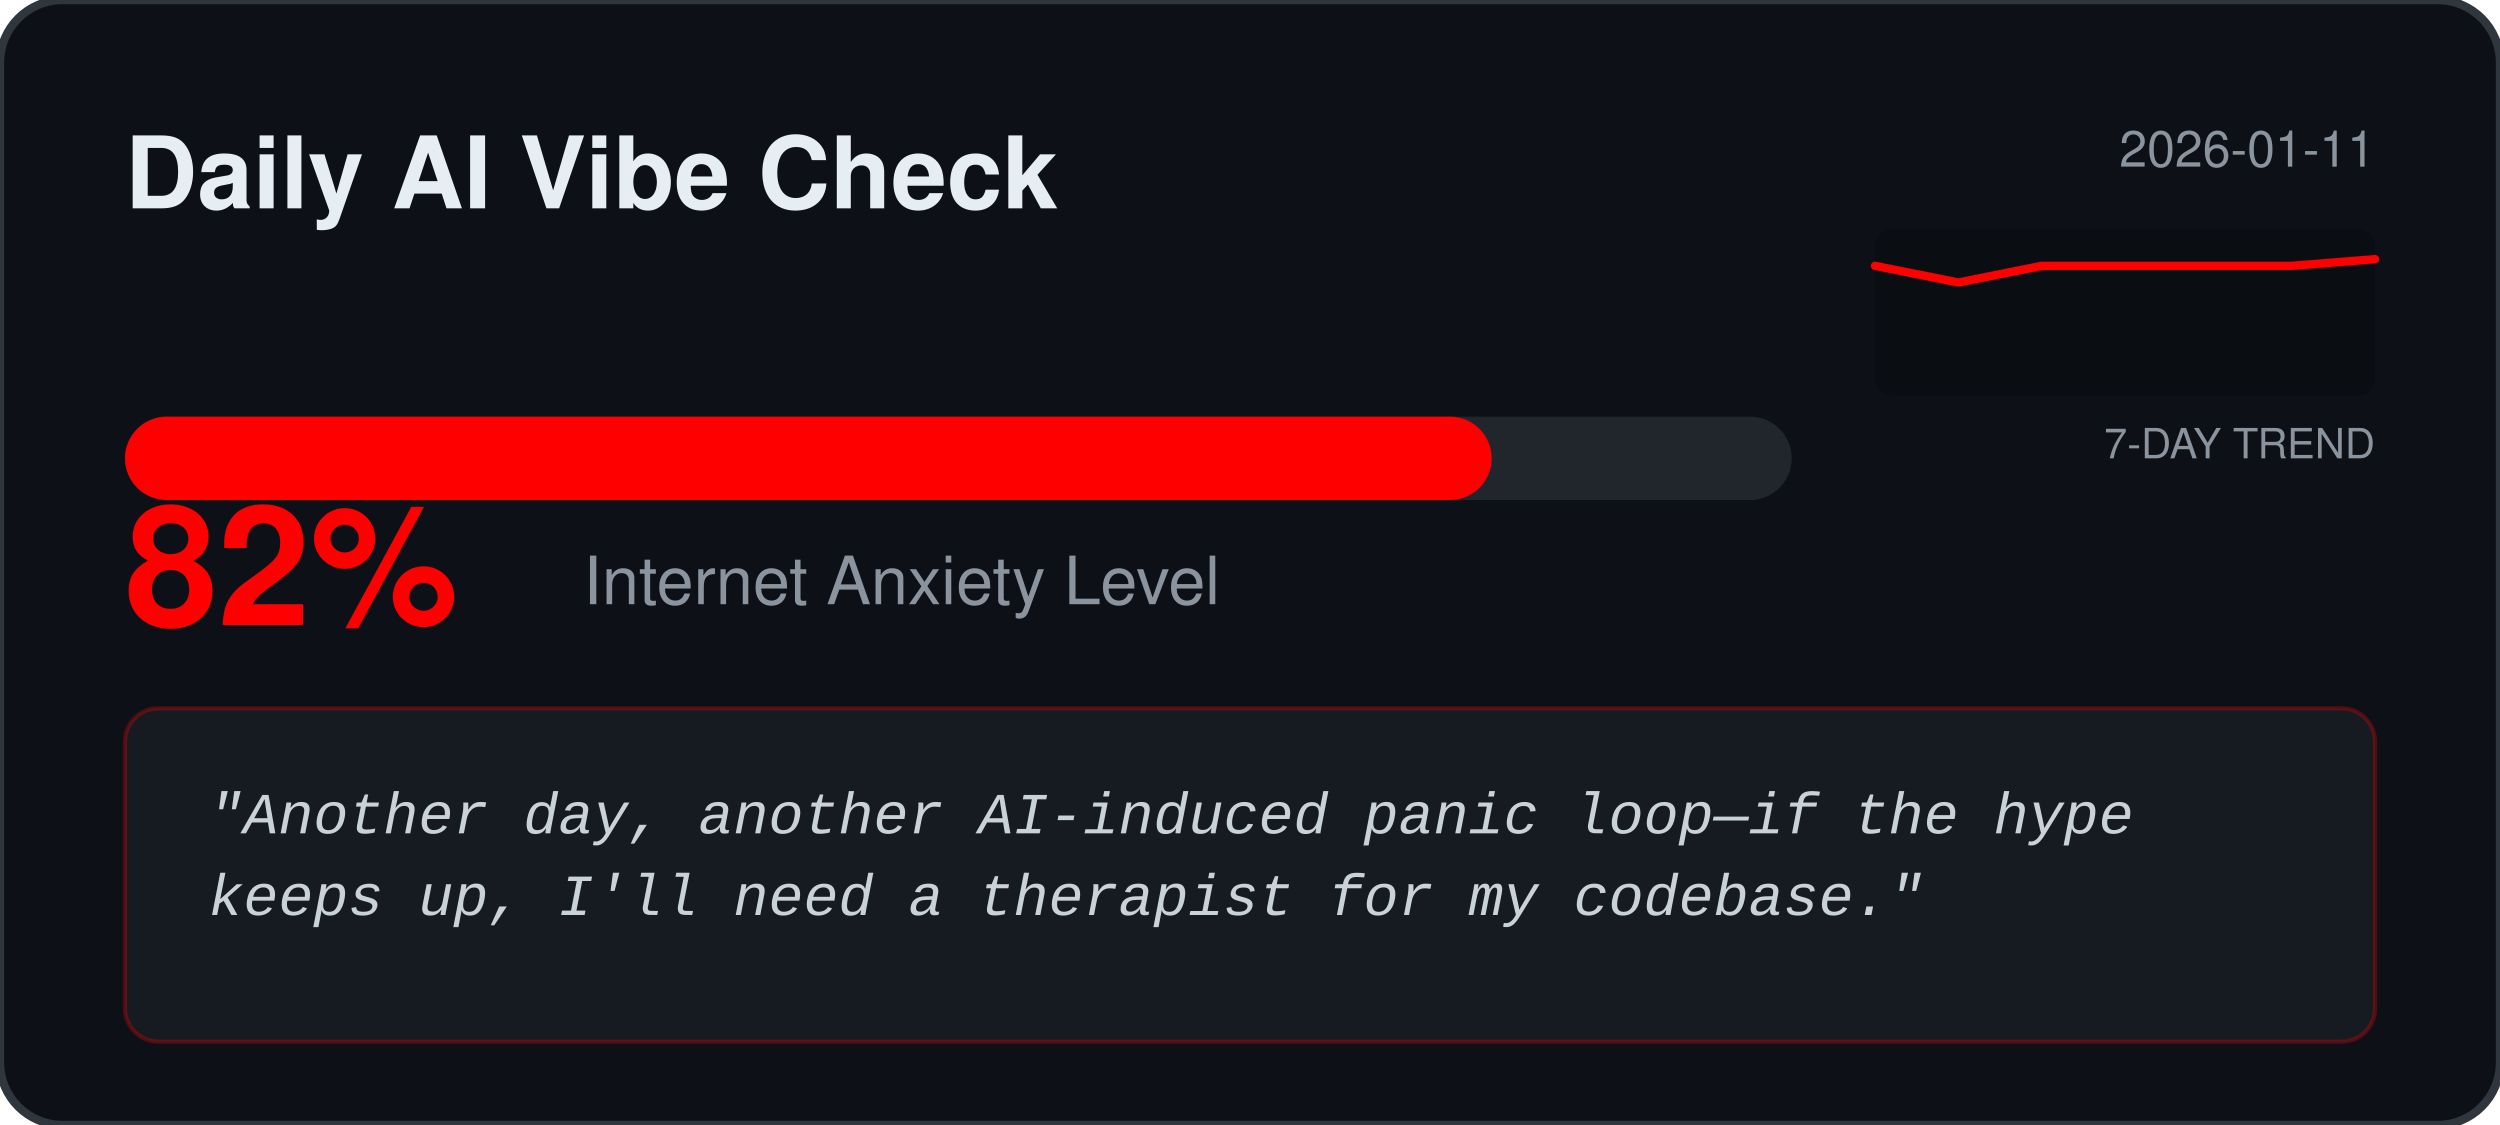
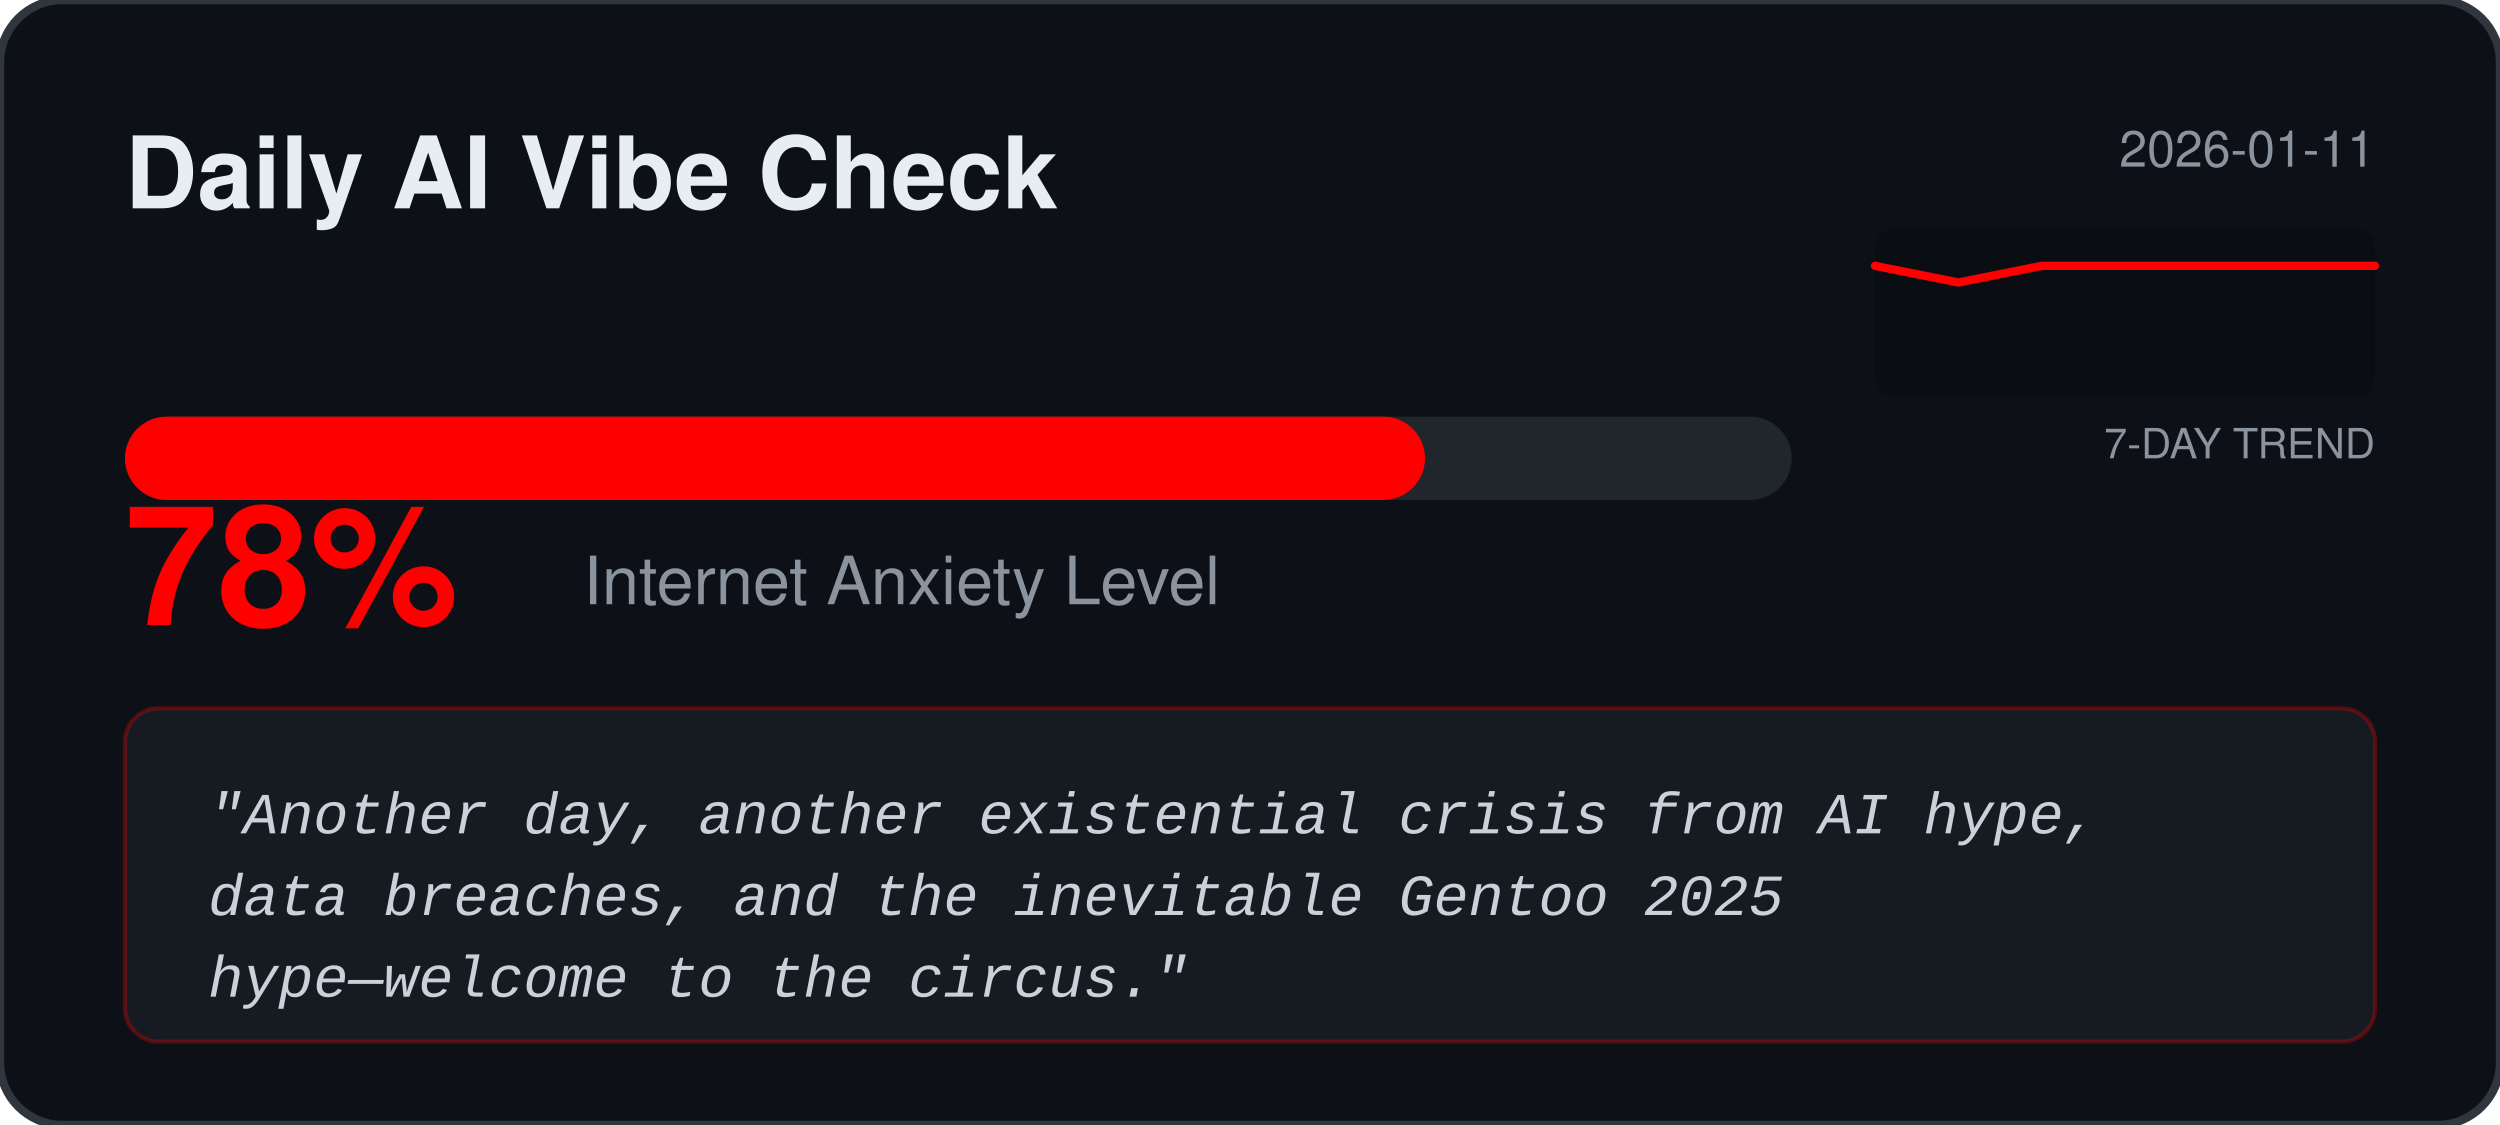
<svg xmlns="http://www.w3.org/2000/svg" width="600" height="270" viewBox="0 0 600 270" fill="none">
  <rect width="600" height="270" rx="15" fill="#0D1117" stroke="#30363D" stroke-width="2" />
  <text x="30" y="50" fill="#E6EDF3" font-family="Segoe UI, Helvetica, sans-serif" font-weight="bold" font-size="24">Daily AI Vibe Check</text>
  <text x="570" y="40" fill="#8B949E" font-family="Segoe UI, Helvetica, sans-serif" font-size="12" text-anchor="end">2026-01-11</text>
  <rect x="450" y="55" width="120" height="40" fill="#000000" fill-opacity="0.2" rx="4" />
  <text x="570" y="110" fill="#8B949E" font-family="Segoe UI, Helvetica, sans-serif" font-size="10" text-anchor="end">7-DAY TREND</text>
-   <polyline points="450.0,63.8 470.0,67.8 490.0,63.8 510.0,63.8 530.0,63.8 550.0,63.8 570.0,62.2" fill="none" stroke="#FF0000" stroke-width="2" stroke-linecap="round" stroke-linejoin="round" />
+   <polyline points="450.0,63.8 470.0,67.8 490.0,63.8 510.0,63.8 530.0,63.8 550.0,63.8 570.0,63.8" fill="none" stroke="#FF0000" stroke-width="2" stroke-linecap="round" stroke-linejoin="round" />
  <rect x="30" y="100" width="400" height="20" rx="10" fill="#21262D" />
-   <rect x="30" y="100" width="328.0" height="20" rx="10" fill="#FF0000" />
-   <text x="30" y="150" fill="#FF0000" font-family="Segoe UI, Helvetica, sans-serif" font-weight="bold" font-size="40">82%</text>
+   <rect x="30" y="100" width="312.0" height="20" rx="10" fill="#FF0000" />
+   <text x="30" y="150" fill="#FF0000" font-family="Segoe UI, Helvetica, sans-serif" font-weight="bold" font-size="40">78%</text>
  <text x="140" y="145" fill="#8B949E" font-family="Segoe UI, Helvetica, sans-serif" font-size="16">Internet Anxiety Level</text>
  <rect x="30" y="170" width="540" height="80" rx="8" fill="#161B22" stroke="#FF0000" stroke-opacity="0.3" />
  <text x="50" y="200" fill="#C9D1D9" font-family="Courier New, monospace" font-size="14" font-style="italic">
-     <tspan x="50" dy="0">"Another day, another AI-induced panic loop—if the hype</tspan>
-     <tspan x="50" dy="1.4em">keeps up, I'll need a therapist for my codebase."</tspan>
+     <tspan x="50" dy="0">"Another day, another existential crisis from AI hype,</tspan>
+     <tspan x="50" dy="1.4em">data breaches, and the inevitable Gentoo 2025</tspan>
+     <tspan x="50" dy="1.4em">hype—welcome to the circus."</tspan>
  </text>
</svg>
